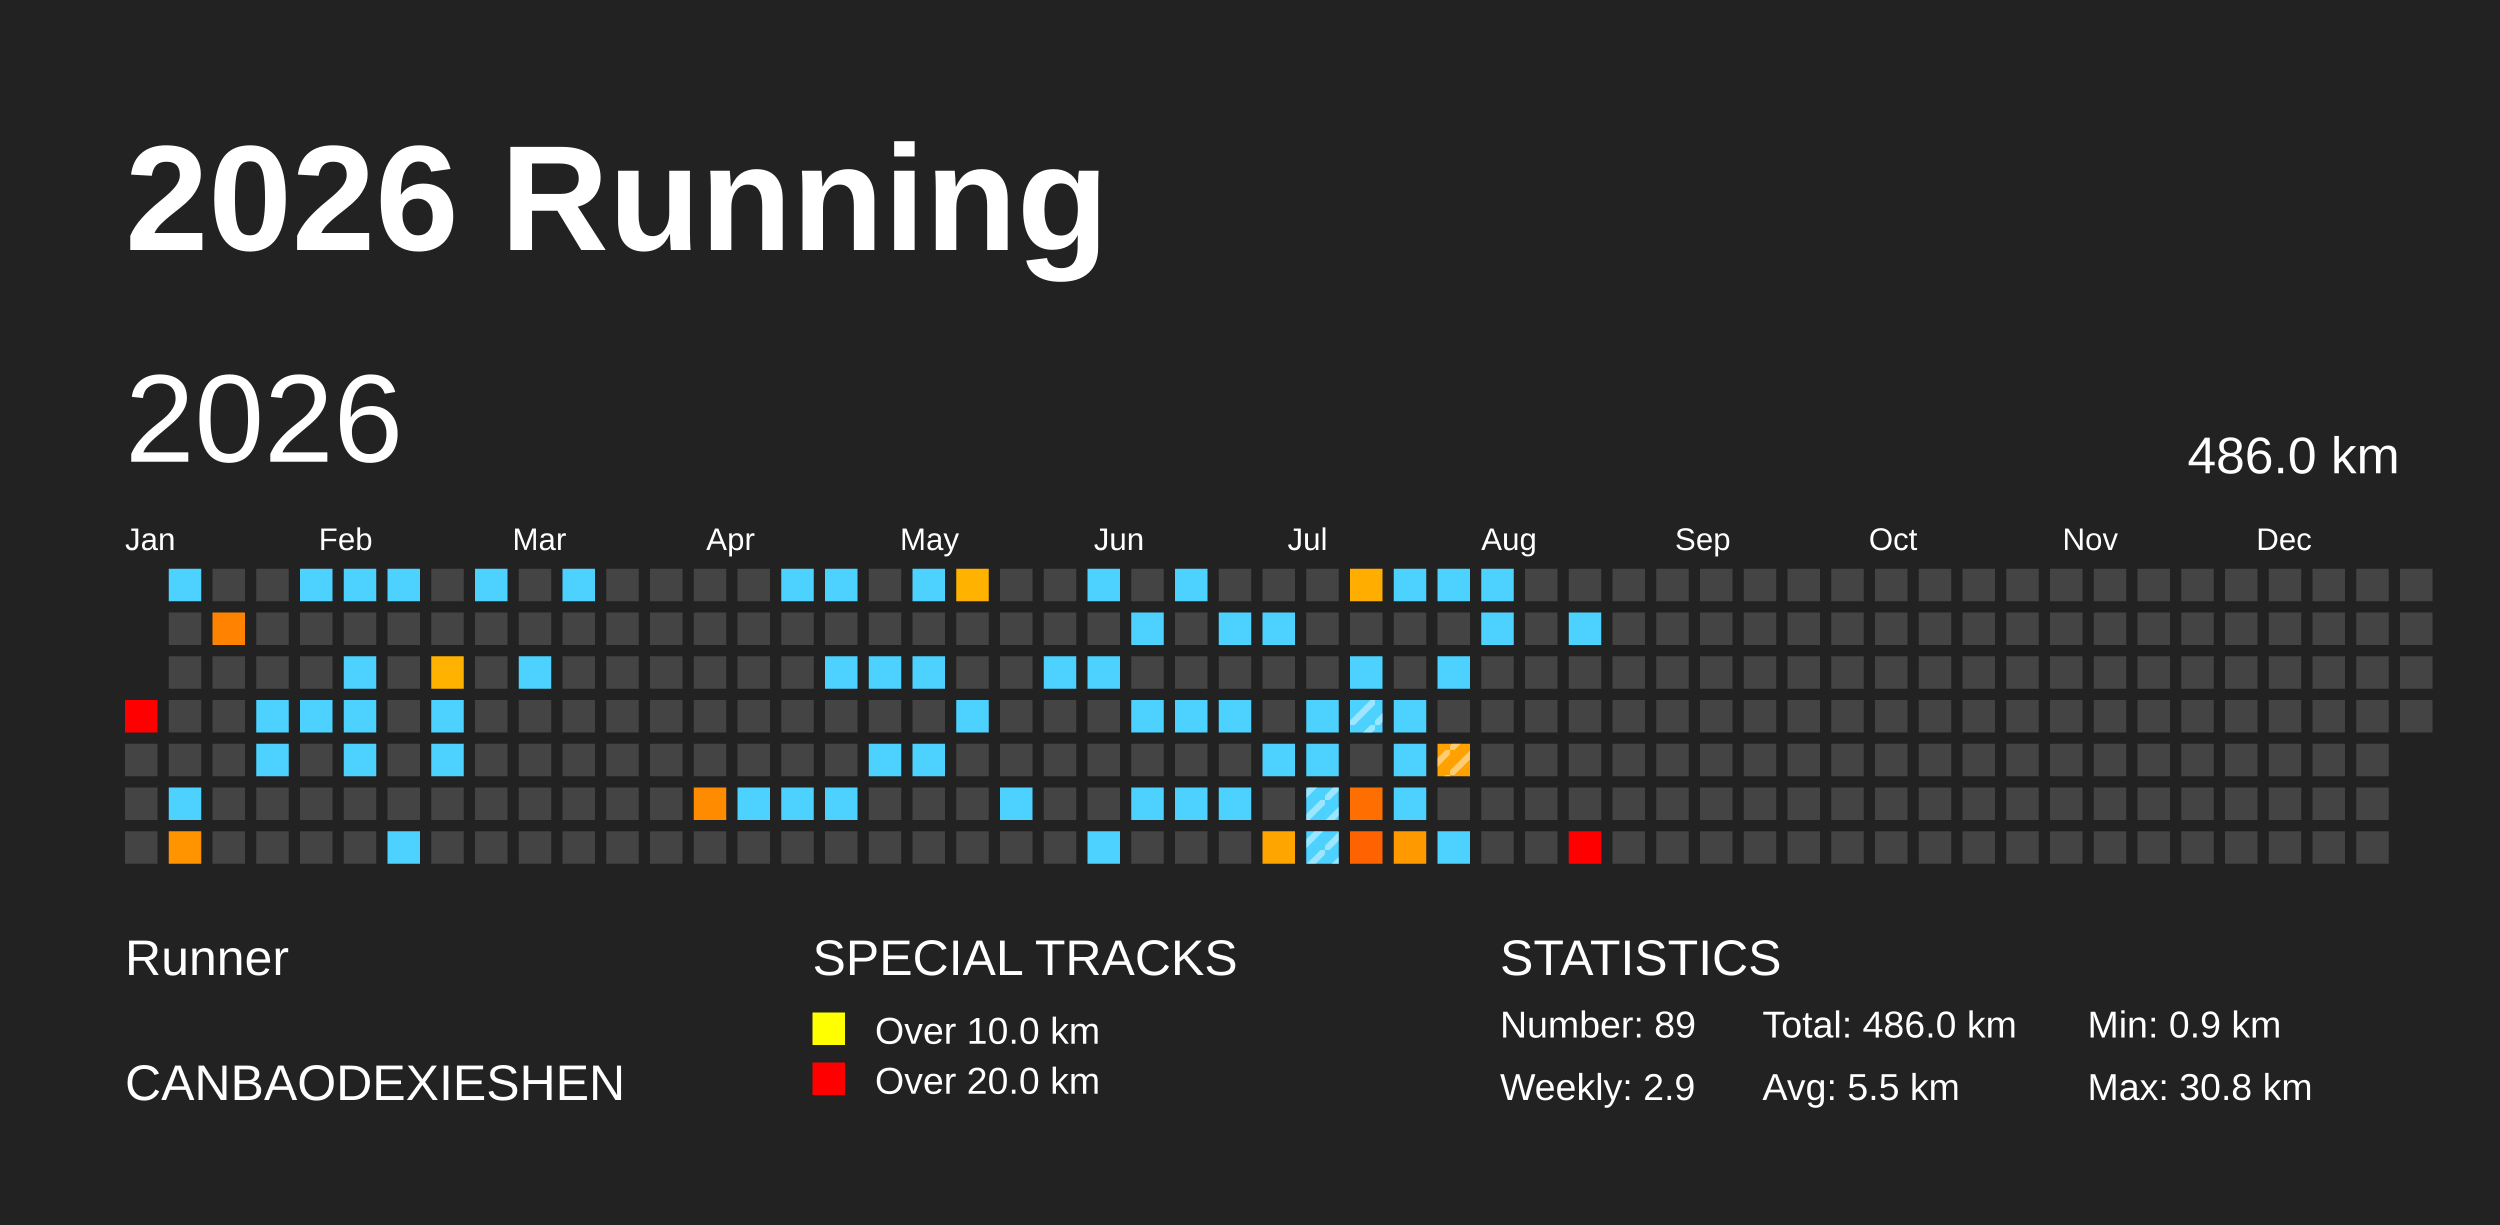
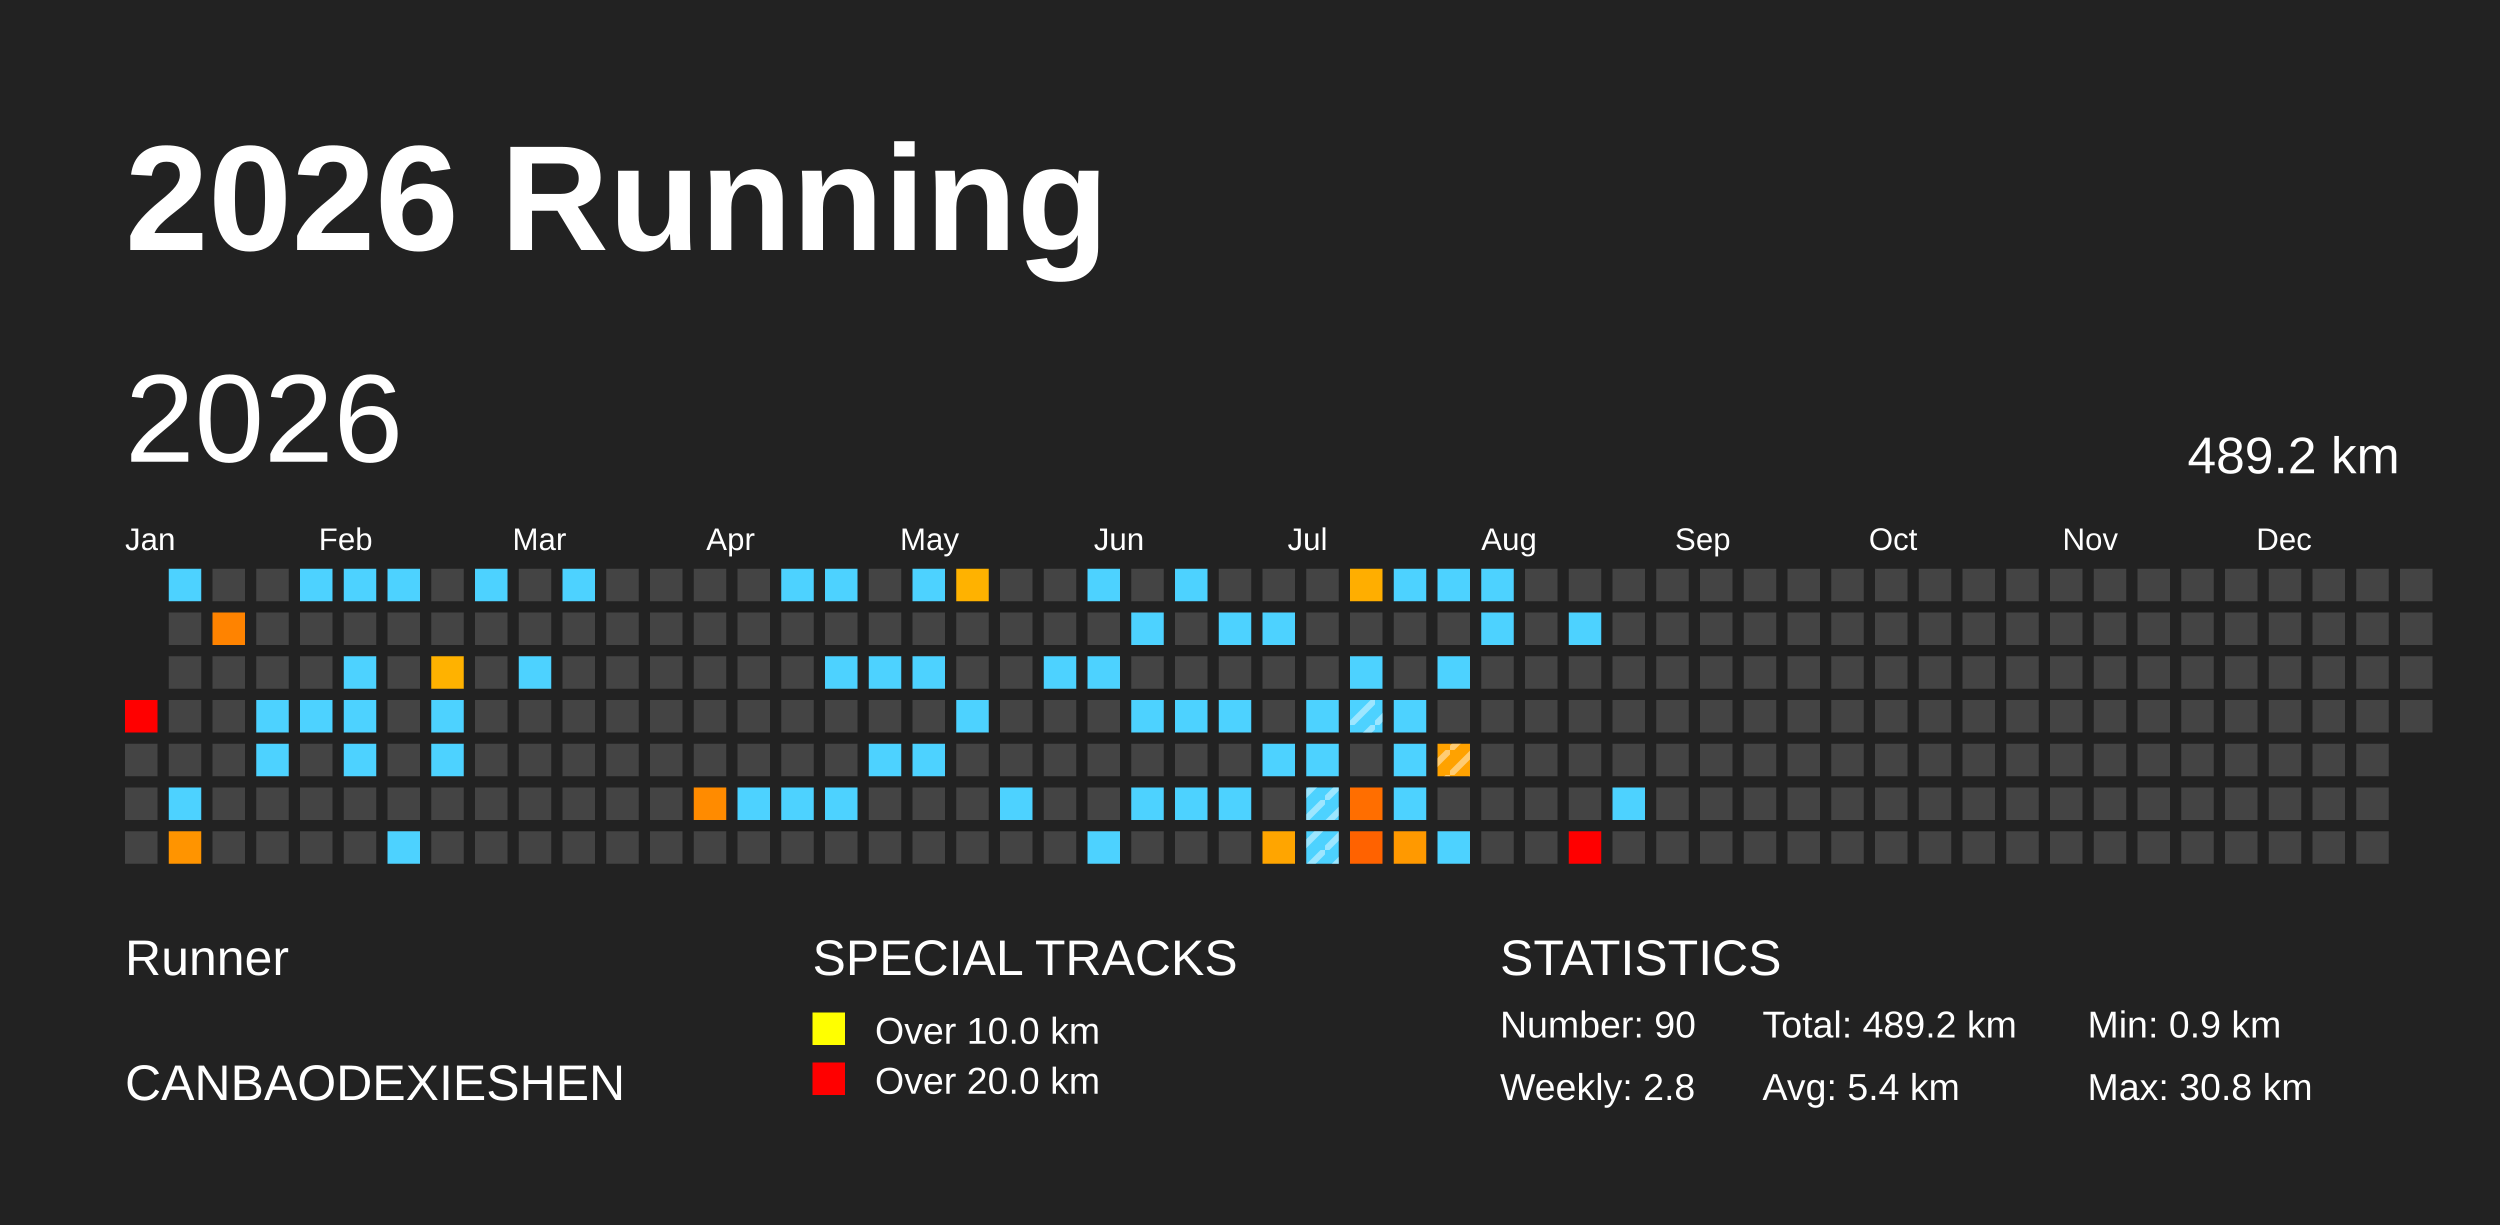
<svg xmlns="http://www.w3.org/2000/svg" baseProfile="full" height="98mm" version="1.1" viewBox="0,0,200,98" width="200mm">
  <defs>
    <pattern height="2" id="indoor-stripe" patternUnits="userSpaceOnUse" width="2">
      <line stroke="white" stroke-opacity="0.45" stroke-width="0.5" x1="0" x2="2" y1="2" y2="0" />
    </pattern>
  </defs>
  <rect fill="#222222" height="98" width="200" x="0" y="0" />
  <text fill="#FFFFFF" style="font-size:12px; font-family:Arial; font-weight:bold;" x="10" y="20">2026 Running</text>
  <text fill="#FFFFFF" style="font-size:4px; font-family:Arial" x="10" y="78">Runner</text>
  <text fill="#FFFFFF" style="font-size:4px; font-family:Arial" x="10" y="88">CANBAODEXIESHEN</text>
  <text fill="#FFFFFF" style="font-size:4px; font-family:Arial" x="65" y="78">SPECIAL TRACKS</text>
  <rect fill="yellow" height="2.6" width="2.6" x="65" y="81" />
  <text fill="#FFFFFF" style="font-size:3px; font-family:Arial" x="70" y="83.5">Over 10.0 km</text>
  <rect fill="red" height="2.6" width="2.6" x="65" y="85" />
  <text fill="#FFFFFF" style="font-size:3px; font-family:Arial" x="70" y="87.5">Over 20.0 km</text>
  <text fill="#FFFFFF" style="font-size:4px; font-family:Arial" x="120" y="78">STATISTICS</text>
-   <text fill="#FFFFFF" style="font-size:3px; font-family:Arial" x="120" y="83">Number: 89</text>
-   <text fill="#FFFFFF" style="font-size:3px; font-family:Arial" x="120" y="88">Weekly: 2.9</text>
-   <text fill="#FFFFFF" style="font-size:3px; font-family:Arial" x="141" y="83">Total: 486.0 km</text>
-   <text fill="#FFFFFF" style="font-size:3px; font-family:Arial" x="141" y="88">Avg: 5.5 km</text>
+   <text fill="#FFFFFF" style="font-size:3px; font-family:Arial" x="120" y="83">Number: 90</text>
+   <text fill="#FFFFFF" style="font-size:3px; font-family:Arial" x="120" y="88">Weekly: 2.8</text>
+   <text fill="#FFFFFF" style="font-size:3px; font-family:Arial" x="141" y="83">Total: 489.2 km</text>
+   <text fill="#FFFFFF" style="font-size:3px; font-family:Arial" x="141" y="88">Avg: 5.4 km</text>
  <text fill="#FFFFFF" style="font-size:3px; font-family:Arial" x="167" y="83">Min: 0.9 km</text>
  <text fill="#FFFFFF" style="font-size:3px; font-family:Arial" x="167" y="88">Max: 30.8 km</text>
  <text dominant-baseline="hanging" fill="#FFFFFF" style="font-size:10.0px; font-family:Arial;" x="10" y="30">2026</text>
-   <text dominant-baseline="hanging" fill="#FFFFFF" style="font-size:4.125px; font-family:Arial;" x="175" y="35">486.0 km</text>
+   <text dominant-baseline="hanging" fill="#FFFFFF" style="font-size:4.125px; font-family:Arial;" x="175" y="35">489.2 km</text>
  <text fill="#FFFFFF" style="font-size:2.5px; font-family:Arial" x="10.0" y="44">Jan</text>
  <text fill="#FFFFFF" style="font-size:2.5px; font-family:Arial" x="25.5" y="44">Feb</text>
  <text fill="#FFFFFF" style="font-size:2.5px; font-family:Arial" x="41.0" y="44">Mar</text>
  <text fill="#FFFFFF" style="font-size:2.5px; font-family:Arial" x="56.5" y="44">Apr</text>
  <text fill="#FFFFFF" style="font-size:2.5px; font-family:Arial" x="72.0" y="44">May</text>
  <text fill="#FFFFFF" style="font-size:2.5px; font-family:Arial" x="87.5" y="44">Jun</text>
  <text fill="#FFFFFF" style="font-size:2.5px; font-family:Arial" x="103.0" y="44">Jul</text>
  <text fill="#FFFFFF" style="font-size:2.5px; font-family:Arial" x="118.5" y="44">Aug</text>
  <text fill="#FFFFFF" style="font-size:2.5px; font-family:Arial" x="134.0" y="44">Sep</text>
  <text fill="#FFFFFF" style="font-size:2.5px; font-family:Arial" x="149.5" y="44">Oct</text>
  <text fill="#FFFFFF" style="font-size:2.5px; font-family:Arial" x="165.0" y="44">Nov</text>
  <text fill="#FFFFFF" style="font-size:2.5px; font-family:Arial" x="180.5" y="44">Dec</text>
  <rect fill="red" height="2.6" width="2.6" x="10.0" y="56.0" />
  <rect fill="#444444" height="2.6" width="2.6" x="10.0" y="59.5" />
  <rect fill="#444444" height="2.6" width="2.6" x="10.0" y="63.0" />
  <rect fill="#444444" height="2.6" width="2.6" x="10.0" y="66.5" />
  <rect fill="#4dd2ff" height="2.6" width="2.6" x="13.5" y="45.5" />
  <rect fill="#444444" height="2.6" width="2.6" x="13.5" y="49.0" />
  <rect fill="#444444" height="2.6" width="2.6" x="13.5" y="52.5" />
  <rect fill="#444444" height="2.6" width="2.6" x="13.5" y="56.0" />
  <rect fill="#444444" height="2.6" width="2.6" x="13.5" y="59.5" />
  <rect fill="#4dd2ff" height="2.6" width="2.6" x="13.5" y="63.0" />
  <rect fill="#ff9400" height="2.6" width="2.6" x="13.5" y="66.5" />
  <rect fill="#444444" height="2.6" width="2.6" x="17.0" y="45.5" />
  <rect fill="#ff8300" height="2.6" width="2.6" x="17.0" y="49.0" />
  <rect fill="#444444" height="2.6" width="2.6" x="17.0" y="52.5" />
  <rect fill="#444444" height="2.6" width="2.6" x="17.0" y="56.0" />
  <rect fill="#444444" height="2.6" width="2.6" x="17.0" y="59.5" />
  <rect fill="#444444" height="2.6" width="2.6" x="17.0" y="63.0" />
  <rect fill="#444444" height="2.6" width="2.6" x="17.0" y="66.5" />
  <rect fill="#444444" height="2.6" width="2.6" x="20.5" y="45.5" />
  <rect fill="#444444" height="2.6" width="2.6" x="20.5" y="49.0" />
  <rect fill="#444444" height="2.6" width="2.6" x="20.5" y="52.5" />
  <rect fill="#4dd2ff" height="2.6" width="2.6" x="20.5" y="56.0" />
  <rect fill="#4dd2ff" height="2.6" width="2.6" x="20.5" y="59.5" />
  <rect fill="#444444" height="2.6" width="2.6" x="20.5" y="63.0" />
  <rect fill="#444444" height="2.6" width="2.6" x="20.5" y="66.5" />
  <rect fill="#4dd2ff" height="2.6" width="2.6" x="24.0" y="45.5" />
  <rect fill="#444444" height="2.6" width="2.6" x="24.0" y="49.0" />
  <rect fill="#444444" height="2.6" width="2.6" x="24.0" y="52.5" />
  <rect fill="#4dd2ff" height="2.6" width="2.6" x="24.0" y="56.0" />
  <rect fill="#444444" height="2.6" width="2.6" x="24.0" y="59.5" />
  <rect fill="#444444" height="2.6" width="2.6" x="24.0" y="63.0" />
  <rect fill="#444444" height="2.6" width="2.6" x="24.0" y="66.5" />
  <rect fill="#4dd2ff" height="2.6" width="2.6" x="27.5" y="45.5" />
  <rect fill="#444444" height="2.6" width="2.6" x="27.5" y="49.0" />
  <rect fill="#4dd2ff" height="2.6" width="2.6" x="27.5" y="52.5" />
  <rect fill="#4dd2ff" height="2.6" width="2.6" x="27.5" y="56.0" />
  <rect fill="#4dd2ff" height="2.6" width="2.6" x="27.5" y="59.5" />
  <rect fill="#444444" height="2.6" width="2.6" x="27.5" y="63.0" />
  <rect fill="#444444" height="2.6" width="2.6" x="27.5" y="66.5" />
  <rect fill="#4dd2ff" height="2.6" width="2.6" x="31.0" y="45.5" />
  <rect fill="#444444" height="2.6" width="2.6" x="31.0" y="49.0" />
  <rect fill="#444444" height="2.6" width="2.6" x="31.0" y="52.5" />
  <rect fill="#444444" height="2.6" width="2.6" x="31.0" y="56.0" />
  <rect fill="#444444" height="2.6" width="2.6" x="31.0" y="59.5" />
  <rect fill="#444444" height="2.6" width="2.6" x="31.0" y="63.0" />
  <rect fill="#4dd2ff" height="2.6" width="2.6" x="31.0" y="66.5" />
  <rect fill="#444444" height="2.6" width="2.6" x="34.5" y="45.5" />
  <rect fill="#444444" height="2.6" width="2.6" x="34.5" y="49.0" />
  <rect fill="#ffb200" height="2.6" width="2.6" x="34.5" y="52.5" />
  <rect fill="#4dd2ff" height="2.6" width="2.6" x="34.5" y="56.0" />
  <rect fill="#4dd2ff" height="2.6" width="2.6" x="34.5" y="59.5" />
  <rect fill="#444444" height="2.6" width="2.6" x="34.5" y="63.0" />
  <rect fill="#444444" height="2.6" width="2.6" x="34.5" y="66.5" />
  <rect fill="#4dd2ff" height="2.6" width="2.6" x="38.0" y="45.5" />
  <rect fill="#444444" height="2.6" width="2.6" x="38.0" y="49.0" />
  <rect fill="#444444" height="2.6" width="2.6" x="38.0" y="52.5" />
  <rect fill="#444444" height="2.6" width="2.6" x="38.0" y="56.0" />
  <rect fill="#444444" height="2.6" width="2.6" x="38.0" y="59.5" />
  <rect fill="#444444" height="2.6" width="2.6" x="38.0" y="63.0" />
  <rect fill="#444444" height="2.6" width="2.6" x="38.0" y="66.5" />
  <rect fill="#444444" height="2.6" width="2.6" x="41.5" y="45.5" />
  <rect fill="#444444" height="2.6" width="2.6" x="41.5" y="49.0" />
  <rect fill="#4dd2ff" height="2.6" width="2.6" x="41.5" y="52.5" />
  <rect fill="#444444" height="2.6" width="2.6" x="41.5" y="56.0" />
  <rect fill="#444444" height="2.6" width="2.6" x="41.5" y="59.5" />
  <rect fill="#444444" height="2.6" width="2.6" x="41.5" y="63.0" />
  <rect fill="#444444" height="2.6" width="2.6" x="41.5" y="66.5" />
  <rect fill="#4dd2ff" height="2.6" width="2.6" x="45.0" y="45.5" />
  <rect fill="#444444" height="2.6" width="2.6" x="45.0" y="49.0" />
  <rect fill="#444444" height="2.6" width="2.6" x="45.0" y="52.5" />
  <rect fill="#444444" height="2.6" width="2.6" x="45.0" y="56.0" />
  <rect fill="#444444" height="2.6" width="2.6" x="45.0" y="59.5" />
  <rect fill="#444444" height="2.6" width="2.6" x="45.0" y="63.0" />
  <rect fill="#444444" height="2.6" width="2.6" x="45.0" y="66.5" />
  <rect fill="#444444" height="2.6" width="2.6" x="48.5" y="45.5" />
  <rect fill="#444444" height="2.6" width="2.6" x="48.5" y="49.0" />
  <rect fill="#444444" height="2.6" width="2.6" x="48.5" y="52.5" />
  <rect fill="#444444" height="2.6" width="2.6" x="48.5" y="56.0" />
  <rect fill="#444444" height="2.6" width="2.6" x="48.5" y="59.5" />
  <rect fill="#444444" height="2.6" width="2.6" x="48.5" y="63.0" />
  <rect fill="#444444" height="2.6" width="2.6" x="48.5" y="66.5" />
  <rect fill="#444444" height="2.6" width="2.6" x="52.0" y="45.5" />
  <rect fill="#444444" height="2.6" width="2.6" x="52.0" y="49.0" />
  <rect fill="#444444" height="2.6" width="2.6" x="52.0" y="52.5" />
  <rect fill="#444444" height="2.6" width="2.6" x="52.0" y="56.0" />
  <rect fill="#444444" height="2.6" width="2.6" x="52.0" y="59.5" />
  <rect fill="#444444" height="2.6" width="2.6" x="52.0" y="63.0" />
  <rect fill="#444444" height="2.6" width="2.6" x="52.0" y="66.5" />
  <rect fill="#444444" height="2.6" width="2.6" x="55.5" y="45.5" />
  <rect fill="#444444" height="2.6" width="2.6" x="55.5" y="49.0" />
  <rect fill="#444444" height="2.6" width="2.6" x="55.5" y="52.5" />
  <rect fill="#444444" height="2.6" width="2.6" x="55.5" y="56.0" />
  <rect fill="#444444" height="2.6" width="2.6" x="55.5" y="59.5" />
  <rect fill="#ff8b00" height="2.6" width="2.6" x="55.5" y="63.0" />
  <rect fill="#444444" height="2.6" width="2.6" x="55.5" y="66.5" />
  <rect fill="#444444" height="2.6" width="2.6" x="59.0" y="45.5" />
  <rect fill="#444444" height="2.6" width="2.6" x="59.0" y="49.0" />
  <rect fill="#444444" height="2.6" width="2.6" x="59.0" y="52.5" />
  <rect fill="#444444" height="2.6" width="2.6" x="59.0" y="56.0" />
  <rect fill="#444444" height="2.6" width="2.6" x="59.0" y="59.5" />
  <rect fill="#4dd2ff" height="2.6" width="2.6" x="59.0" y="63.0" />
  <rect fill="#444444" height="2.6" width="2.6" x="59.0" y="66.5" />
  <rect fill="#4dd2ff" height="2.6" width="2.6" x="62.5" y="45.5" />
  <rect fill="#444444" height="2.6" width="2.6" x="62.5" y="49.0" />
  <rect fill="#444444" height="2.6" width="2.6" x="62.5" y="52.5" />
  <rect fill="#444444" height="2.6" width="2.6" x="62.5" y="56.0" />
  <rect fill="#444444" height="2.6" width="2.6" x="62.5" y="59.5" />
  <rect fill="#4dd2ff" height="2.6" width="2.6" x="62.5" y="63.0" />
  <rect fill="#444444" height="2.6" width="2.6" x="62.5" y="66.5" />
  <rect fill="#4dd2ff" height="2.6" width="2.6" x="66.0" y="45.5" />
  <rect fill="#444444" height="2.6" width="2.6" x="66.0" y="49.0" />
  <rect fill="#4dd2ff" height="2.6" width="2.6" x="66.0" y="52.5" />
  <rect fill="#444444" height="2.6" width="2.6" x="66.0" y="56.0" />
  <rect fill="#444444" height="2.6" width="2.6" x="66.0" y="59.5" />
  <rect fill="#4dd2ff" height="2.6" width="2.6" x="66.0" y="63.0" />
  <rect fill="#444444" height="2.6" width="2.6" x="66.0" y="66.5" />
  <rect fill="#444444" height="2.6" width="2.6" x="69.5" y="45.5" />
  <rect fill="#444444" height="2.6" width="2.6" x="69.5" y="49.0" />
  <rect fill="#4dd2ff" height="2.6" width="2.6" x="69.5" y="52.5" />
  <rect fill="#444444" height="2.6" width="2.6" x="69.5" y="56.0" />
  <rect fill="#4dd2ff" height="2.6" width="2.6" x="69.5" y="59.5" />
  <rect fill="#444444" height="2.6" width="2.6" x="69.5" y="63.0" />
  <rect fill="#444444" height="2.6" width="2.6" x="69.5" y="66.5" />
  <rect fill="#4dd2ff" height="2.6" width="2.6" x="73.0" y="45.5" />
  <rect fill="#444444" height="2.6" width="2.6" x="73.0" y="49.0" />
  <rect fill="#4dd2ff" height="2.6" width="2.6" x="73.0" y="52.5" />
  <rect fill="#444444" height="2.6" width="2.6" x="73.0" y="56.0" />
  <rect fill="#4dd2ff" height="2.6" width="2.6" x="73.0" y="59.5" />
  <rect fill="#444444" height="2.6" width="2.6" x="73.0" y="63.0" />
  <rect fill="#444444" height="2.6" width="2.6" x="73.0" y="66.5" />
  <rect fill="#ffb200" height="2.6" width="2.6" x="76.5" y="45.5" />
  <rect fill="#444444" height="2.6" width="2.6" x="76.5" y="49.0" />
  <rect fill="#444444" height="2.6" width="2.6" x="76.5" y="52.5" />
  <rect fill="#4dd2ff" height="2.6" width="2.6" x="76.5" y="56.0" />
  <rect fill="#444444" height="2.6" width="2.6" x="76.5" y="59.5" />
  <rect fill="#444444" height="2.6" width="2.6" x="76.5" y="63.0" />
  <rect fill="#444444" height="2.6" width="2.6" x="76.5" y="66.5" />
  <rect fill="#444444" height="2.6" width="2.6" x="80.0" y="45.5" />
  <rect fill="#444444" height="2.6" width="2.6" x="80.0" y="49.0" />
  <rect fill="#444444" height="2.6" width="2.6" x="80.0" y="52.5" />
  <rect fill="#444444" height="2.6" width="2.6" x="80.0" y="56.0" />
  <rect fill="#444444" height="2.6" width="2.6" x="80.0" y="59.5" />
  <rect fill="#4dd2ff" height="2.6" width="2.6" x="80.0" y="63.0" />
  <rect fill="#444444" height="2.6" width="2.6" x="80.0" y="66.5" />
  <rect fill="#444444" height="2.6" width="2.6" x="83.5" y="45.5" />
  <rect fill="#444444" height="2.6" width="2.6" x="83.5" y="49.0" />
  <rect fill="#4dd2ff" height="2.6" width="2.6" x="83.5" y="52.5" />
  <rect fill="#444444" height="2.6" width="2.6" x="83.5" y="56.0" />
  <rect fill="#444444" height="2.6" width="2.6" x="83.5" y="59.5" />
  <rect fill="#444444" height="2.6" width="2.6" x="83.5" y="63.0" />
  <rect fill="#444444" height="2.6" width="2.6" x="83.5" y="66.5" />
  <rect fill="#4dd2ff" height="2.6" width="2.6" x="87.0" y="45.5" />
  <rect fill="#444444" height="2.6" width="2.6" x="87.0" y="49.0" />
  <rect fill="#4dd2ff" height="2.6" width="2.6" x="87.0" y="52.5" />
  <rect fill="#444444" height="2.6" width="2.6" x="87.0" y="56.0" />
  <rect fill="#444444" height="2.6" width="2.6" x="87.0" y="59.5" />
  <rect fill="#444444" height="2.6" width="2.6" x="87.0" y="63.0" />
  <rect fill="#4dd2ff" height="2.6" width="2.6" x="87.0" y="66.5" />
  <rect fill="#444444" height="2.6" width="2.6" x="90.5" y="45.5" />
  <rect fill="#4dd2ff" height="2.6" width="2.6" x="90.5" y="49.0" />
  <rect fill="#444444" height="2.6" width="2.6" x="90.5" y="52.5" />
  <rect fill="#4dd2ff" height="2.6" width="2.6" x="90.5" y="56.0" />
  <rect fill="#444444" height="2.6" width="2.6" x="90.5" y="59.5" />
  <rect fill="#4dd2ff" height="2.6" width="2.6" x="90.5" y="63.0" />
  <rect fill="#444444" height="2.6" width="2.6" x="90.5" y="66.5" />
  <rect fill="#4dd2ff" height="2.6" width="2.6" x="94.0" y="45.5" />
  <rect fill="#444444" height="2.6" width="2.6" x="94.0" y="49.0" />
  <rect fill="#444444" height="2.6" width="2.6" x="94.0" y="52.5" />
  <rect fill="#4dd2ff" height="2.6" width="2.6" x="94.0" y="56.0" />
  <rect fill="#444444" height="2.6" width="2.6" x="94.0" y="59.5" />
  <rect fill="#4dd2ff" height="2.6" width="2.6" x="94.0" y="63.0" />
  <rect fill="#444444" height="2.6" width="2.6" x="94.0" y="66.5" />
  <rect fill="#444444" height="2.6" width="2.6" x="97.5" y="45.5" />
  <rect fill="#4dd2ff" height="2.6" width="2.6" x="97.5" y="49.0" />
  <rect fill="#444444" height="2.6" width="2.6" x="97.5" y="52.5" />
  <rect fill="#4dd2ff" height="2.6" width="2.6" x="97.5" y="56.0" />
  <rect fill="#444444" height="2.6" width="2.6" x="97.5" y="59.5" />
  <rect fill="#4dd2ff" height="2.6" width="2.6" x="97.5" y="63.0" />
  <rect fill="#444444" height="2.6" width="2.6" x="97.5" y="66.5" />
  <rect fill="#444444" height="2.6" width="2.6" x="101.0" y="45.5" />
  <rect fill="#4dd2ff" height="2.6" width="2.6" x="101.0" y="49.0" />
  <rect fill="#444444" height="2.6" width="2.6" x="101.0" y="52.5" />
  <rect fill="#444444" height="2.6" width="2.6" x="101.0" y="56.0" />
  <rect fill="#4dd2ff" height="2.6" width="2.6" x="101.0" y="59.5" />
  <rect fill="#444444" height="2.6" width="2.6" x="101.0" y="63.0" />
  <rect fill="#ffa500" height="2.6" width="2.6" x="101.0" y="66.5" />
  <rect fill="#444444" height="2.6" width="2.6" x="104.5" y="45.5" />
  <rect fill="#444444" height="2.6" width="2.6" x="104.5" y="49.0" />
  <rect fill="#444444" height="2.6" width="2.6" x="104.5" y="52.5" />
  <rect fill="#4dd2ff" height="2.6" width="2.6" x="104.5" y="56.0" />
  <rect fill="#4dd2ff" height="2.6" width="2.6" x="104.5" y="59.5" />
  <rect fill="#4dd2ff" height="2.6" width="2.6" x="104.5" y="63.0" />
  <rect fill="url(#indoor-stripe)" height="2.6" style="pointer-events: none;" width="2.6" x="104.5" y="63.0" />
  <rect fill="#4dd2ff" height="2.6" width="2.6" x="104.5" y="66.5" />
  <rect fill="url(#indoor-stripe)" height="2.6" style="pointer-events: none;" width="2.6" x="104.5" y="66.5" />
  <rect fill="#ffae00" height="2.6" width="2.6" x="108.0" y="45.5" />
  <rect fill="#444444" height="2.6" width="2.6" x="108.0" y="49.0" />
  <rect fill="#4dd2ff" height="2.6" width="2.6" x="108.0" y="52.5" />
  <rect fill="#4dd2ff" height="2.6" width="2.6" x="108.0" y="56.0" />
  <rect fill="url(#indoor-stripe)" height="2.6" style="pointer-events: none;" width="2.6" x="108.0" y="56.0" />
  <rect fill="#444444" height="2.6" width="2.6" x="108.0" y="59.5" />
  <rect fill="#ff6e00" height="2.6" width="2.6" x="108.0" y="63.0" />
  <rect fill="#ff6200" height="2.6" width="2.6" x="108.0" y="66.5" />
  <rect fill="#4dd2ff" height="2.6" width="2.6" x="111.5" y="45.5" />
  <rect fill="#444444" height="2.6" width="2.6" x="111.5" y="49.0" />
  <rect fill="#444444" height="2.6" width="2.6" x="111.5" y="52.5" />
  <rect fill="#4dd2ff" height="2.6" width="2.6" x="111.5" y="56.0" />
  <rect fill="#4dd2ff" height="2.6" width="2.6" x="111.5" y="59.5" />
  <rect fill="#4dd2ff" height="2.6" width="2.6" x="111.5" y="63.0" />
  <rect fill="#ff9900" height="2.6" width="2.6" x="111.5" y="66.5" />
  <rect fill="#4dd2ff" height="2.6" width="2.6" x="115.0" y="45.5" />
  <rect fill="#444444" height="2.6" width="2.6" x="115.0" y="49.0" />
  <rect fill="#4dd2ff" height="2.6" width="2.6" x="115.0" y="52.5" />
  <rect fill="#444444" height="2.6" width="2.6" x="115.0" y="56.0" />
  <rect fill="#ffa200" height="2.6" width="2.6" x="115.0" y="59.5" />
  <rect fill="url(#indoor-stripe)" height="2.6" style="pointer-events: none;" width="2.6" x="115.0" y="59.5" />
  <rect fill="#444444" height="2.6" width="2.6" x="115.0" y="63.0" />
  <rect fill="#4dd2ff" height="2.6" width="2.6" x="115.0" y="66.5" />
  <rect fill="#4dd2ff" height="2.6" width="2.6" x="118.5" y="45.5" />
  <rect fill="#4dd2ff" height="2.6" width="2.6" x="118.5" y="49.0" />
  <rect fill="#444444" height="2.6" width="2.6" x="118.5" y="52.5" />
  <rect fill="#444444" height="2.6" width="2.6" x="118.5" y="56.0" />
  <rect fill="#444444" height="2.6" width="2.6" x="118.5" y="59.5" />
  <rect fill="#444444" height="2.6" width="2.6" x="118.5" y="63.0" />
  <rect fill="#444444" height="2.6" width="2.6" x="118.5" y="66.5" />
  <rect fill="#444444" height="2.6" width="2.6" x="122.0" y="45.5" />
  <rect fill="#444444" height="2.6" width="2.6" x="122.0" y="49.0" />
  <rect fill="#444444" height="2.6" width="2.6" x="122.0" y="52.5" />
  <rect fill="#444444" height="2.6" width="2.6" x="122.0" y="56.0" />
  <rect fill="#444444" height="2.6" width="2.6" x="122.0" y="59.5" />
  <rect fill="#444444" height="2.6" width="2.6" x="122.0" y="63.0" />
  <rect fill="#444444" height="2.6" width="2.6" x="122.0" y="66.5" />
  <rect fill="#444444" height="2.6" width="2.6" x="125.5" y="45.5" />
  <rect fill="#4dd2ff" height="2.6" width="2.6" x="125.5" y="49.0" />
  <rect fill="#444444" height="2.6" width="2.6" x="125.5" y="52.5" />
  <rect fill="#444444" height="2.6" width="2.6" x="125.5" y="56.0" />
  <rect fill="#444444" height="2.6" width="2.6" x="125.5" y="59.5" />
  <rect fill="#444444" height="2.6" width="2.6" x="125.5" y="63.0" />
  <rect fill="red" height="2.6" width="2.6" x="125.5" y="66.5" />
  <rect fill="#444444" height="2.6" width="2.6" x="129.0" y="45.5" />
  <rect fill="#444444" height="2.6" width="2.6" x="129.0" y="49.0" />
  <rect fill="#444444" height="2.6" width="2.6" x="129.0" y="52.5" />
  <rect fill="#444444" height="2.6" width="2.6" x="129.0" y="56.0" />
  <rect fill="#444444" height="2.6" width="2.6" x="129.0" y="59.5" />
-   <rect fill="#444444" height="2.6" width="2.6" x="129.0" y="63.0" />
+   <rect fill="#4dd2ff" height="2.6" width="2.6" x="129.0" y="63.0" />
  <rect fill="#444444" height="2.6" width="2.6" x="129.0" y="66.5" />
  <rect fill="#444444" height="2.6" width="2.6" x="132.5" y="45.5" />
  <rect fill="#444444" height="2.6" width="2.6" x="132.5" y="49.0" />
  <rect fill="#444444" height="2.6" width="2.6" x="132.5" y="52.5" />
  <rect fill="#444444" height="2.6" width="2.6" x="132.5" y="56.0" />
  <rect fill="#444444" height="2.6" width="2.6" x="132.5" y="59.5" />
  <rect fill="#444444" height="2.6" width="2.6" x="132.5" y="63.0" />
  <rect fill="#444444" height="2.6" width="2.6" x="132.5" y="66.5" />
  <rect fill="#444444" height="2.6" width="2.6" x="136.0" y="45.5" />
  <rect fill="#444444" height="2.6" width="2.6" x="136.0" y="49.0" />
  <rect fill="#444444" height="2.6" width="2.6" x="136.0" y="52.5" />
  <rect fill="#444444" height="2.6" width="2.6" x="136.0" y="56.0" />
  <rect fill="#444444" height="2.6" width="2.6" x="136.0" y="59.5" />
  <rect fill="#444444" height="2.6" width="2.6" x="136.0" y="63.0" />
  <rect fill="#444444" height="2.6" width="2.6" x="136.0" y="66.5" />
  <rect fill="#444444" height="2.6" width="2.6" x="139.5" y="45.5" />
  <rect fill="#444444" height="2.6" width="2.6" x="139.5" y="49.0" />
  <rect fill="#444444" height="2.6" width="2.6" x="139.5" y="52.5" />
  <rect fill="#444444" height="2.6" width="2.6" x="139.5" y="56.0" />
  <rect fill="#444444" height="2.6" width="2.6" x="139.5" y="59.5" />
  <rect fill="#444444" height="2.6" width="2.6" x="139.5" y="63.0" />
  <rect fill="#444444" height="2.6" width="2.6" x="139.5" y="66.5" />
  <rect fill="#444444" height="2.6" width="2.6" x="143.0" y="45.5" />
  <rect fill="#444444" height="2.6" width="2.6" x="143.0" y="49.0" />
  <rect fill="#444444" height="2.6" width="2.6" x="143.0" y="52.5" />
  <rect fill="#444444" height="2.6" width="2.6" x="143.0" y="56.0" />
  <rect fill="#444444" height="2.6" width="2.6" x="143.0" y="59.5" />
  <rect fill="#444444" height="2.6" width="2.6" x="143.0" y="63.0" />
  <rect fill="#444444" height="2.6" width="2.6" x="143.0" y="66.5" />
  <rect fill="#444444" height="2.6" width="2.6" x="146.5" y="45.5" />
  <rect fill="#444444" height="2.6" width="2.6" x="146.5" y="49.0" />
  <rect fill="#444444" height="2.6" width="2.6" x="146.5" y="52.5" />
  <rect fill="#444444" height="2.6" width="2.6" x="146.5" y="56.0" />
  <rect fill="#444444" height="2.6" width="2.6" x="146.5" y="59.5" />
  <rect fill="#444444" height="2.6" width="2.6" x="146.5" y="63.0" />
  <rect fill="#444444" height="2.6" width="2.6" x="146.5" y="66.5" />
  <rect fill="#444444" height="2.6" width="2.6" x="150.0" y="45.5" />
  <rect fill="#444444" height="2.6" width="2.6" x="150.0" y="49.0" />
  <rect fill="#444444" height="2.6" width="2.6" x="150.0" y="52.5" />
  <rect fill="#444444" height="2.6" width="2.6" x="150.0" y="56.0" />
  <rect fill="#444444" height="2.6" width="2.6" x="150.0" y="59.5" />
  <rect fill="#444444" height="2.6" width="2.6" x="150.0" y="63.0" />
  <rect fill="#444444" height="2.6" width="2.6" x="150.0" y="66.5" />
  <rect fill="#444444" height="2.6" width="2.6" x="153.5" y="45.5" />
  <rect fill="#444444" height="2.6" width="2.6" x="153.5" y="49.0" />
  <rect fill="#444444" height="2.6" width="2.6" x="153.5" y="52.5" />
  <rect fill="#444444" height="2.6" width="2.6" x="153.5" y="56.0" />
  <rect fill="#444444" height="2.6" width="2.6" x="153.5" y="59.5" />
  <rect fill="#444444" height="2.6" width="2.6" x="153.5" y="63.0" />
  <rect fill="#444444" height="2.6" width="2.6" x="153.5" y="66.5" />
  <rect fill="#444444" height="2.6" width="2.6" x="157.0" y="45.5" />
  <rect fill="#444444" height="2.6" width="2.6" x="157.0" y="49.0" />
  <rect fill="#444444" height="2.6" width="2.6" x="157.0" y="52.5" />
  <rect fill="#444444" height="2.6" width="2.6" x="157.0" y="56.0" />
  <rect fill="#444444" height="2.6" width="2.6" x="157.0" y="59.5" />
  <rect fill="#444444" height="2.6" width="2.6" x="157.0" y="63.0" />
  <rect fill="#444444" height="2.6" width="2.6" x="157.0" y="66.5" />
  <rect fill="#444444" height="2.6" width="2.6" x="160.5" y="45.5" />
  <rect fill="#444444" height="2.6" width="2.6" x="160.5" y="49.0" />
  <rect fill="#444444" height="2.6" width="2.6" x="160.5" y="52.5" />
  <rect fill="#444444" height="2.6" width="2.6" x="160.5" y="56.0" />
  <rect fill="#444444" height="2.6" width="2.6" x="160.5" y="59.5" />
  <rect fill="#444444" height="2.6" width="2.6" x="160.5" y="63.0" />
  <rect fill="#444444" height="2.6" width="2.6" x="160.5" y="66.5" />
  <rect fill="#444444" height="2.6" width="2.6" x="164.0" y="45.5" />
  <rect fill="#444444" height="2.6" width="2.6" x="164.0" y="49.0" />
  <rect fill="#444444" height="2.6" width="2.6" x="164.0" y="52.5" />
  <rect fill="#444444" height="2.6" width="2.6" x="164.0" y="56.0" />
  <rect fill="#444444" height="2.6" width="2.6" x="164.0" y="59.5" />
  <rect fill="#444444" height="2.6" width="2.6" x="164.0" y="63.0" />
  <rect fill="#444444" height="2.6" width="2.6" x="164.0" y="66.5" />
  <rect fill="#444444" height="2.6" width="2.6" x="167.5" y="45.5" />
  <rect fill="#444444" height="2.6" width="2.6" x="167.5" y="49.0" />
  <rect fill="#444444" height="2.6" width="2.6" x="167.5" y="52.5" />
  <rect fill="#444444" height="2.6" width="2.6" x="167.5" y="56.0" />
  <rect fill="#444444" height="2.6" width="2.6" x="167.5" y="59.5" />
  <rect fill="#444444" height="2.6" width="2.6" x="167.5" y="63.0" />
  <rect fill="#444444" height="2.6" width="2.6" x="167.5" y="66.5" />
  <rect fill="#444444" height="2.6" width="2.6" x="171.0" y="45.5" />
  <rect fill="#444444" height="2.6" width="2.6" x="171.0" y="49.0" />
  <rect fill="#444444" height="2.6" width="2.6" x="171.0" y="52.5" />
  <rect fill="#444444" height="2.6" width="2.6" x="171.0" y="56.0" />
  <rect fill="#444444" height="2.6" width="2.6" x="171.0" y="59.5" />
  <rect fill="#444444" height="2.6" width="2.6" x="171.0" y="63.0" />
  <rect fill="#444444" height="2.6" width="2.6" x="171.0" y="66.5" />
  <rect fill="#444444" height="2.6" width="2.6" x="174.5" y="45.5" />
  <rect fill="#444444" height="2.6" width="2.6" x="174.5" y="49.0" />
  <rect fill="#444444" height="2.6" width="2.6" x="174.5" y="52.5" />
  <rect fill="#444444" height="2.6" width="2.6" x="174.5" y="56.0" />
  <rect fill="#444444" height="2.6" width="2.6" x="174.5" y="59.5" />
  <rect fill="#444444" height="2.6" width="2.6" x="174.5" y="63.0" />
  <rect fill="#444444" height="2.6" width="2.6" x="174.5" y="66.5" />
  <rect fill="#444444" height="2.6" width="2.6" x="178.0" y="45.5" />
  <rect fill="#444444" height="2.6" width="2.6" x="178.0" y="49.0" />
  <rect fill="#444444" height="2.6" width="2.6" x="178.0" y="52.5" />
  <rect fill="#444444" height="2.6" width="2.6" x="178.0" y="56.0" />
  <rect fill="#444444" height="2.6" width="2.6" x="178.0" y="59.5" />
  <rect fill="#444444" height="2.6" width="2.6" x="178.0" y="63.0" />
  <rect fill="#444444" height="2.6" width="2.6" x="178.0" y="66.5" />
  <rect fill="#444444" height="2.6" width="2.6" x="181.5" y="45.5" />
  <rect fill="#444444" height="2.6" width="2.6" x="181.5" y="49.0" />
  <rect fill="#444444" height="2.6" width="2.6" x="181.5" y="52.5" />
  <rect fill="#444444" height="2.6" width="2.6" x="181.5" y="56.0" />
  <rect fill="#444444" height="2.6" width="2.6" x="181.5" y="59.5" />
  <rect fill="#444444" height="2.6" width="2.6" x="181.5" y="63.0" />
  <rect fill="#444444" height="2.6" width="2.6" x="181.5" y="66.5" />
  <rect fill="#444444" height="2.6" width="2.6" x="185.0" y="45.5" />
  <rect fill="#444444" height="2.6" width="2.6" x="185.0" y="49.0" />
  <rect fill="#444444" height="2.6" width="2.6" x="185.0" y="52.5" />
  <rect fill="#444444" height="2.6" width="2.6" x="185.0" y="56.0" />
  <rect fill="#444444" height="2.6" width="2.6" x="185.0" y="59.5" />
  <rect fill="#444444" height="2.6" width="2.6" x="185.0" y="63.0" />
  <rect fill="#444444" height="2.6" width="2.6" x="185.0" y="66.5" />
  <rect fill="#444444" height="2.6" width="2.6" x="188.5" y="45.5" />
  <rect fill="#444444" height="2.6" width="2.6" x="188.5" y="49.0" />
  <rect fill="#444444" height="2.6" width="2.6" x="188.5" y="52.5" />
  <rect fill="#444444" height="2.6" width="2.6" x="188.5" y="56.0" />
  <rect fill="#444444" height="2.6" width="2.6" x="188.5" y="59.5" />
  <rect fill="#444444" height="2.6" width="2.6" x="188.5" y="63.0" />
  <rect fill="#444444" height="2.6" width="2.6" x="188.5" y="66.5" />
  <rect fill="#444444" height="2.6" width="2.6" x="192.0" y="45.5" />
  <rect fill="#444444" height="2.6" width="2.6" x="192.0" y="49.0" />
  <rect fill="#444444" height="2.6" width="2.6" x="192.0" y="52.5" />
  <rect fill="#444444" height="2.6" width="2.6" x="192.0" y="56.0" />
</svg>
